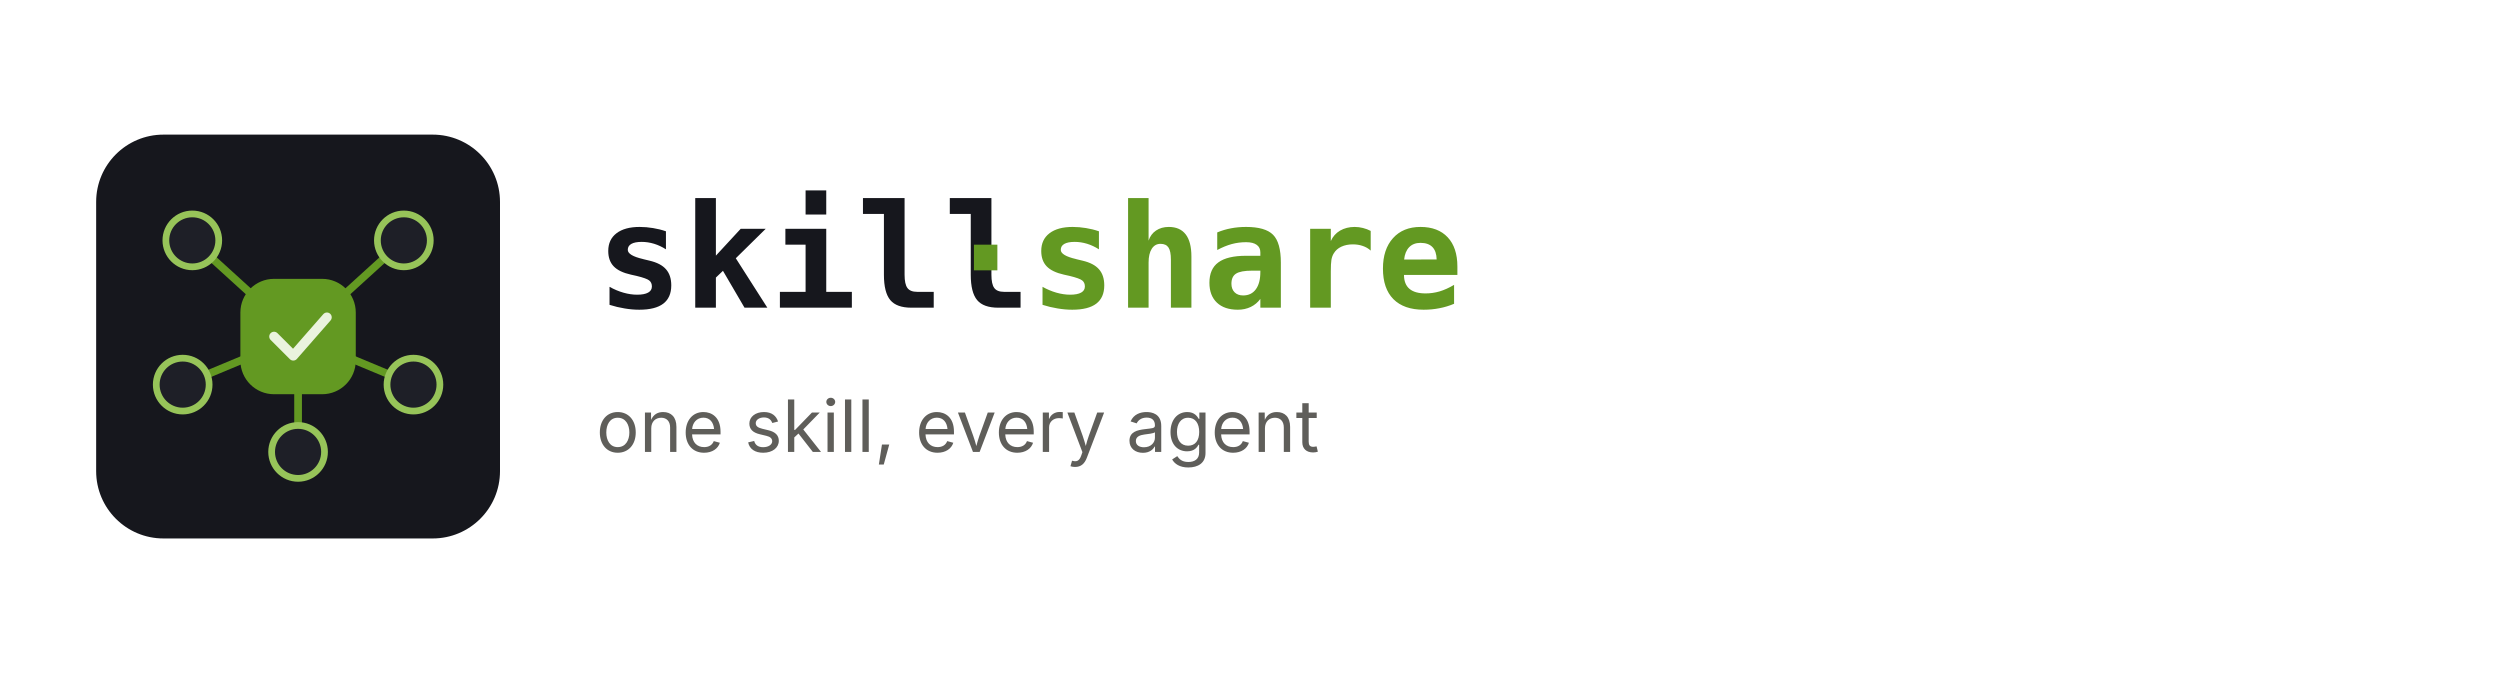
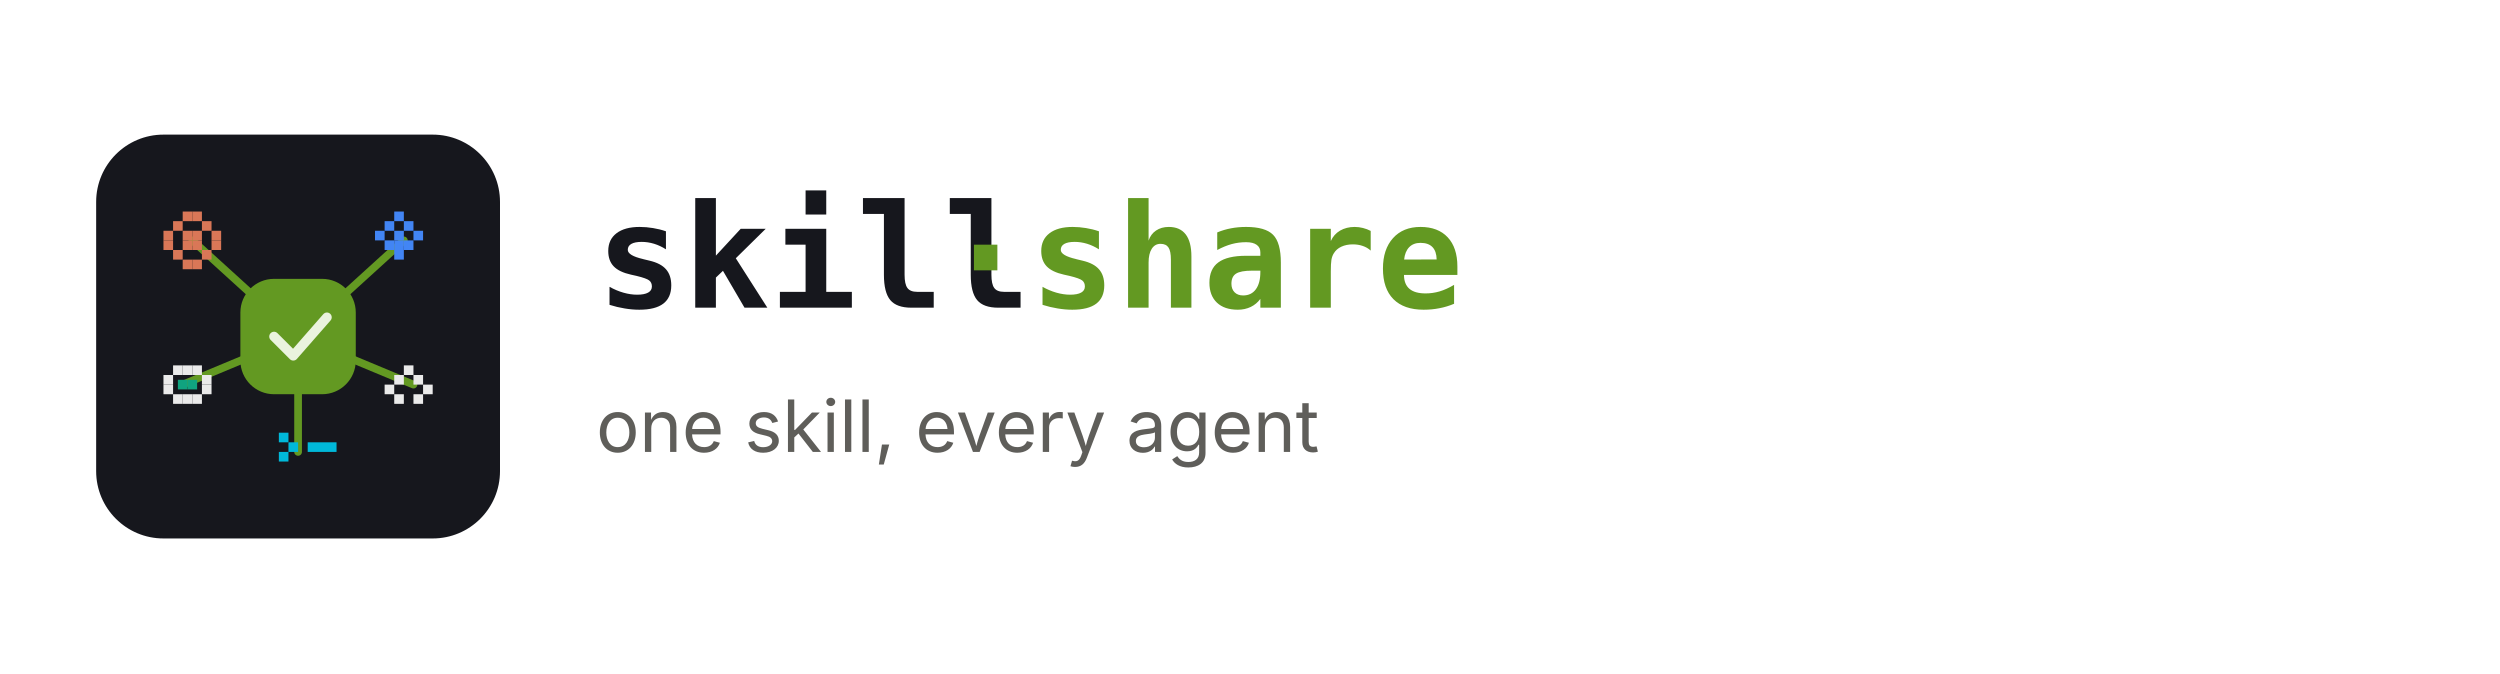
<svg xmlns="http://www.w3.org/2000/svg" width="520" height="140" viewBox="0 0 520 140" fill="none" role="img" aria-label="multi-agent-skill-sharing">
  <g transform="translate(20,28)">
    <rect x="0" y="0" width="84" height="84" rx="14" fill="#16171D" />
    <g stroke="#639922" stroke-width="1.6" fill="none" stroke-linecap="round">
      <path d="M42 42 L20 22" />
      <path d="M42 42 L64 22" />
      <path d="M42 42 L18 52" />
      <path d="M42 42 L66 52" />
      <path d="M42 42 L42 66" />
    </g>
-     <circle cx="20" cy="22" r="5.5" fill="#1E1F27" stroke="#97C459" stroke-width="1.4" />
-     <circle cx="64" cy="22" r="5.5" fill="#1E1F27" stroke="#97C459" stroke-width="1.4" />
-     <circle cx="18" cy="52" r="5.5" fill="#1E1F27" stroke="#97C459" stroke-width="1.4" />
-     <circle cx="66" cy="52" r="5.5" fill="#1E1F27" stroke="#97C459" stroke-width="1.4" />
-     <circle cx="42" cy="66" r="5.5" fill="#1E1F27" stroke="#97C459" stroke-width="1.4" />
+     <g fill="#D97757">
+       <rect x="18" y="16" width="2" height="2" />
+       <rect x="20" y="16" width="2" height="2" />
+       <rect x="16" y="18" width="2" height="2" />
+       <rect x="22" y="18" width="2" height="2" />
+       <rect x="14" y="20" width="2" height="2" />
+       <rect x="18" y="20" width="2" height="2" />
+       <rect x="20" y="20" width="2" height="2" />
+       <rect x="24" y="20" width="2" height="2" />
+       <rect x="14" y="22" width="2" height="2" />
+       <rect x="18" y="22" width="2" height="2" />
+       <rect x="20" y="22" width="2" height="2" />
+       <rect x="24" y="22" width="2" height="2" />
+       <rect x="16" y="24" width="2" height="2" />
+       <rect x="22" y="24" width="2" height="2" />
+       <rect x="18" y="26" width="2" height="2" />
+       <rect x="20" y="26" width="2" height="2" />
+     </g>
+     <g fill="#4285F4">
+       <rect x="62" y="16" width="2" height="2" />
+       <rect x="60" y="18" width="2" height="2" />
+       <rect x="64" y="18" width="2" height="2" />
+       <rect x="58" y="20" width="2" height="2" />
+       <rect x="62" y="20" width="2" height="2" />
+       <rect x="66" y="20" width="2" height="2" />
+       <rect x="60" y="22" width="2" height="2" />
+       <rect x="62" y="22" width="2" height="2" />
+       <rect x="64" y="22" width="2" height="2" />
+       <rect x="62" y="24" width="2" height="2" />
+     </g>
+     <g fill="#EAEAEA">
+       <rect x="16" y="48" width="2" height="2" />
+       <rect x="18" y="48" width="2" height="2" />
+       <rect x="20" y="48" width="2" height="2" />
+       <rect x="14" y="50" width="2" height="2" />
+       <rect x="22" y="50" width="2" height="2" />
+       <rect x="14" y="52" width="2" height="2" />
+       <rect x="22" y="52" width="2" height="2" />
+       <rect x="16" y="54" width="2" height="2" />
+       <rect x="18" y="54" width="2" height="2" />
+       <rect x="20" y="54" width="2" height="2" />
+     </g>
+     <g fill="#10A37F">
+       <rect x="17" y="51" width="2" height="2" />
+       <rect x="19" y="51" width="2" height="2" />
+     </g>
+     <g fill="#EAEAEA">
+       <rect x="64" y="48" width="2" height="2" />
+       <rect x="62" y="50" width="2" height="2" />
+       <rect x="66" y="50" width="2" height="2" />
+       <rect x="60" y="52" width="2" height="2" />
+       <rect x="68" y="52" width="2" height="2" />
+       <rect x="62" y="54" width="2" height="2" />
+       <rect x="66" y="54" width="2" height="2" />
+     </g>
+     <g fill="#00B8D9">
+       <rect x="38" y="62" width="2" height="2" />
+       <rect x="40" y="64" width="2" height="2" />
+       <rect x="38" y="66" width="2" height="2" />
+       <rect x="44" y="64" width="6" height="2" />
+     </g>
    <rect x="30" y="30" width="24" height="24" rx="7" fill="#639922" />
    <path d="M37 42 L41 46 L48 38" fill="none" stroke="#EAF3DE" stroke-width="2" stroke-linecap="round" stroke-linejoin="round" />
  </g>
  <text x="124" y="64" font-family="ui-monospace, SFMono-Regular, Menlo, monospace" font-size="30" font-weight="600" fill="#16171D">skill</text>
  <text x="196" y="64" font-family="ui-monospace, SFMono-Regular, Menlo, monospace" font-size="30" font-weight="600" fill="#639922">·share</text>
  <text x="124" y="94" font-family="ui-sans-serif, system-ui, -apple-system, sans-serif" font-size="15" fill="#5F5E5A">one skill, every agent</text>
</svg>
